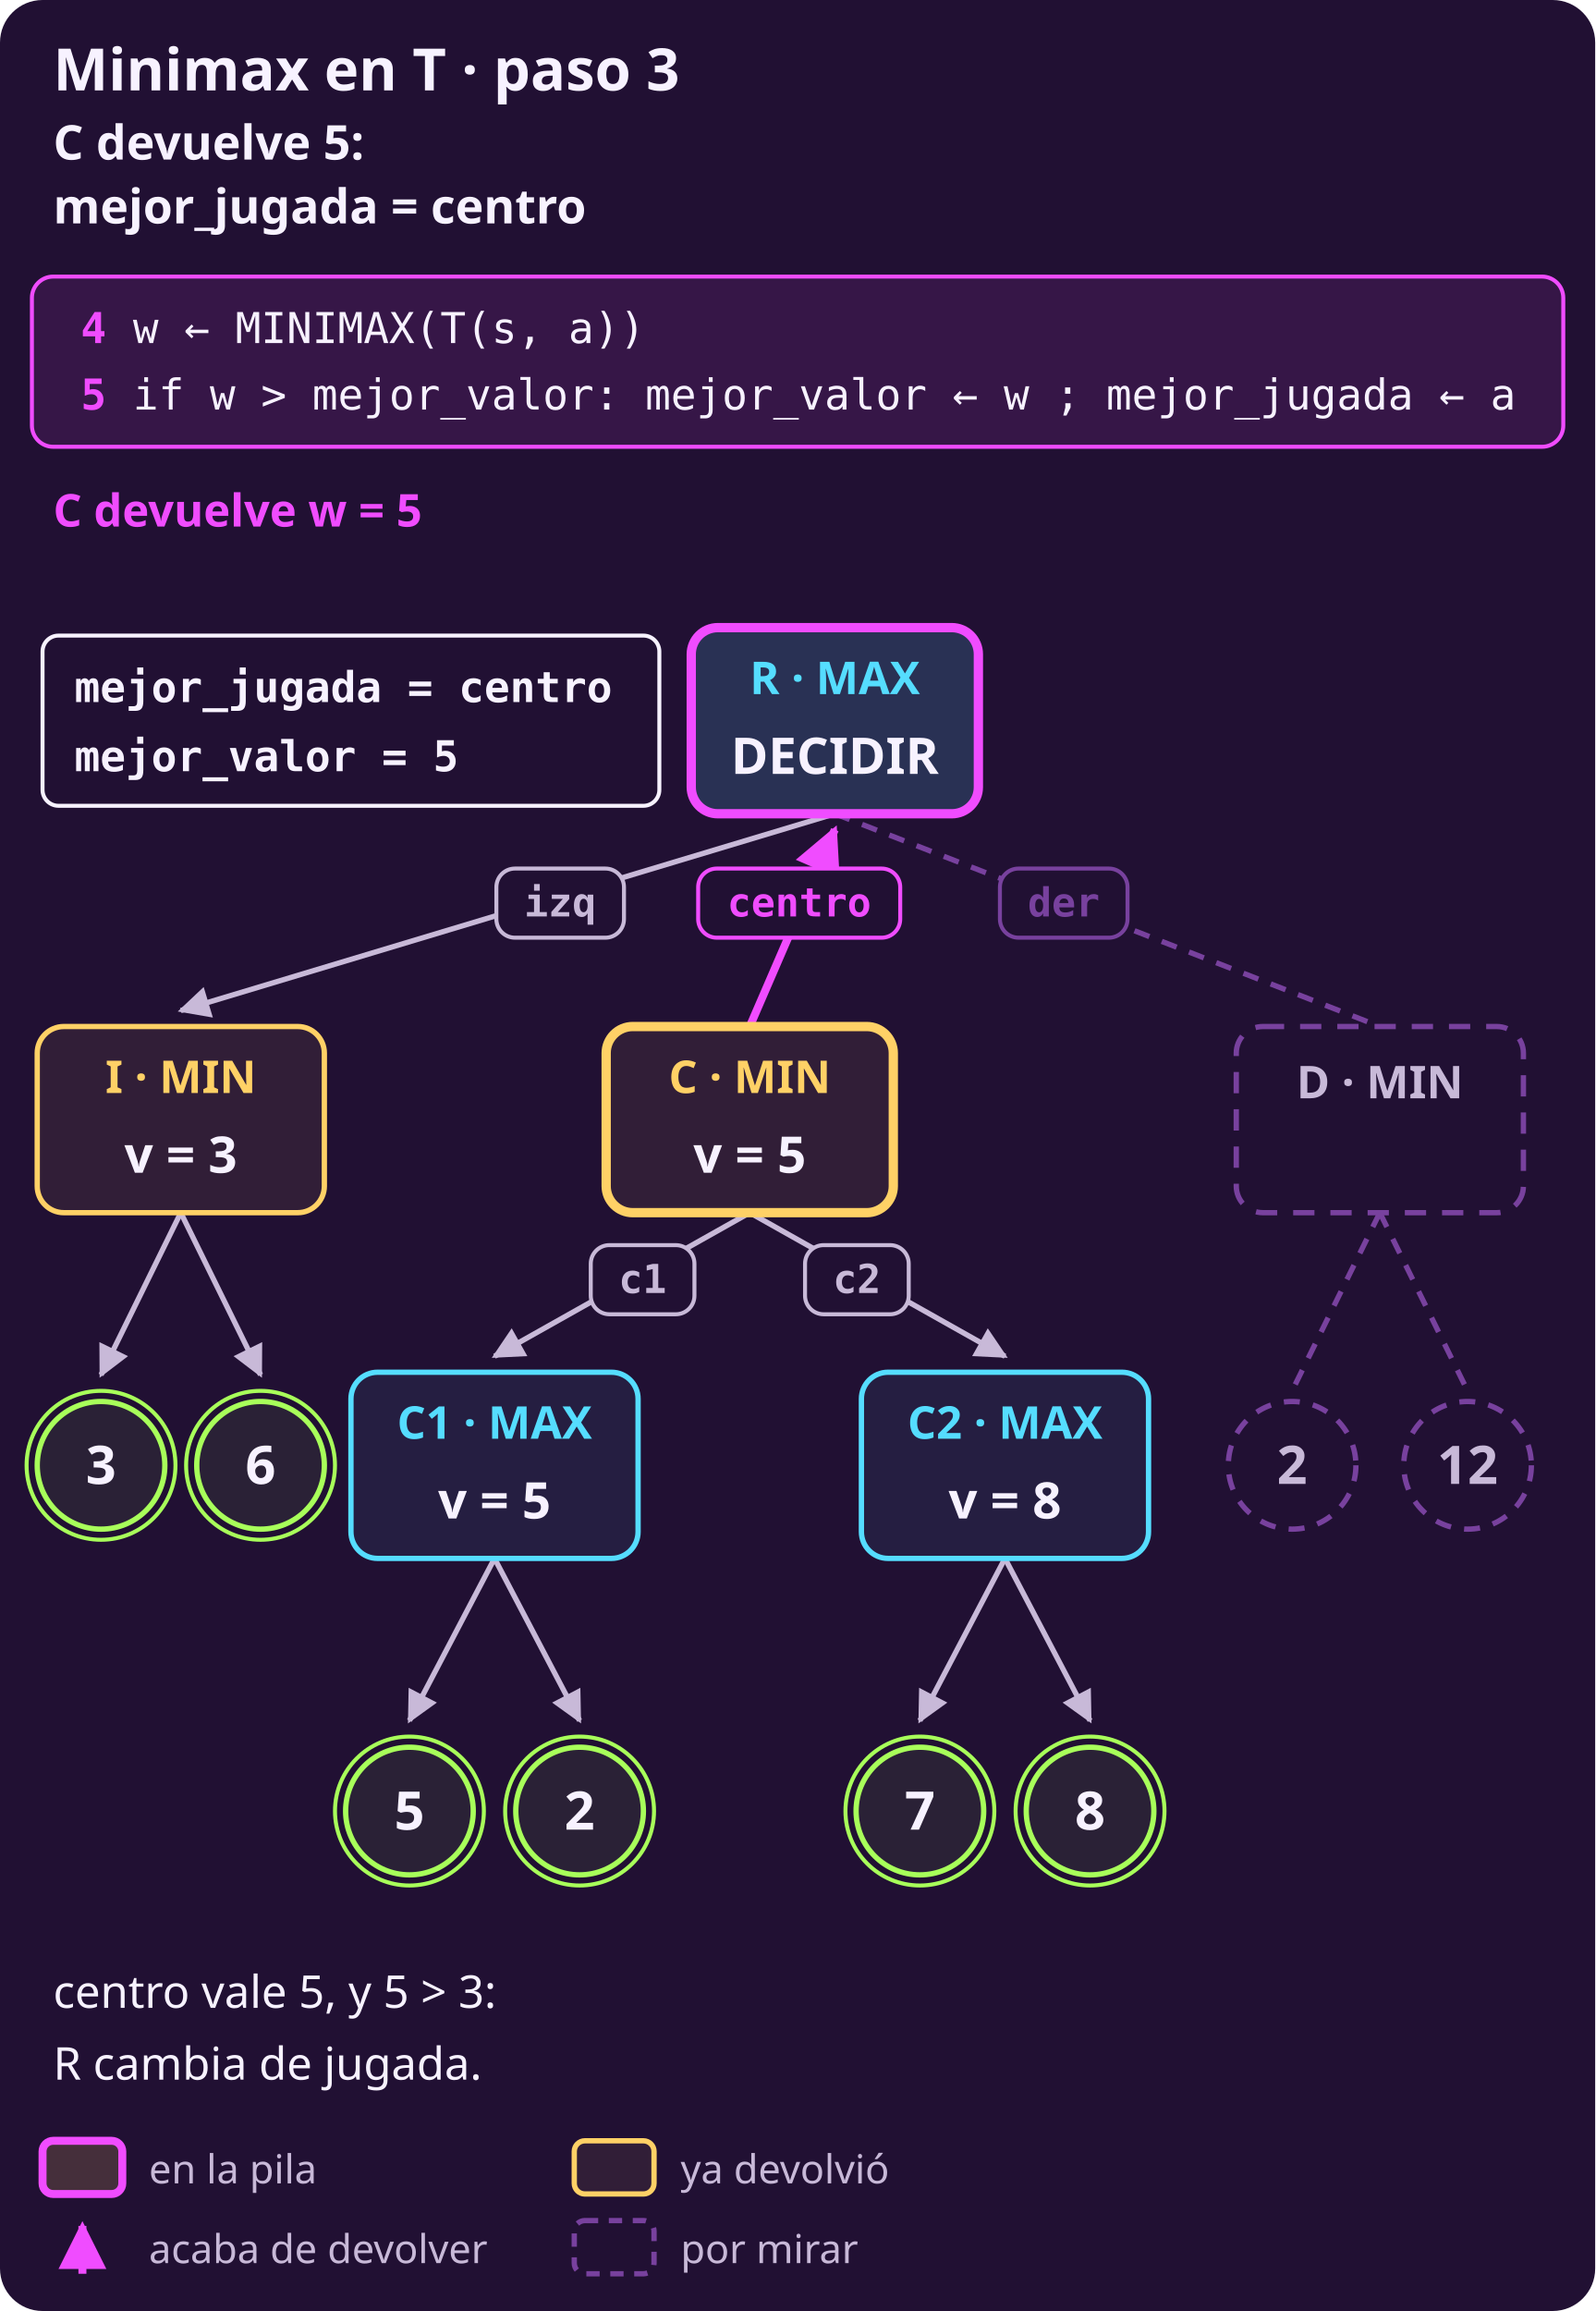
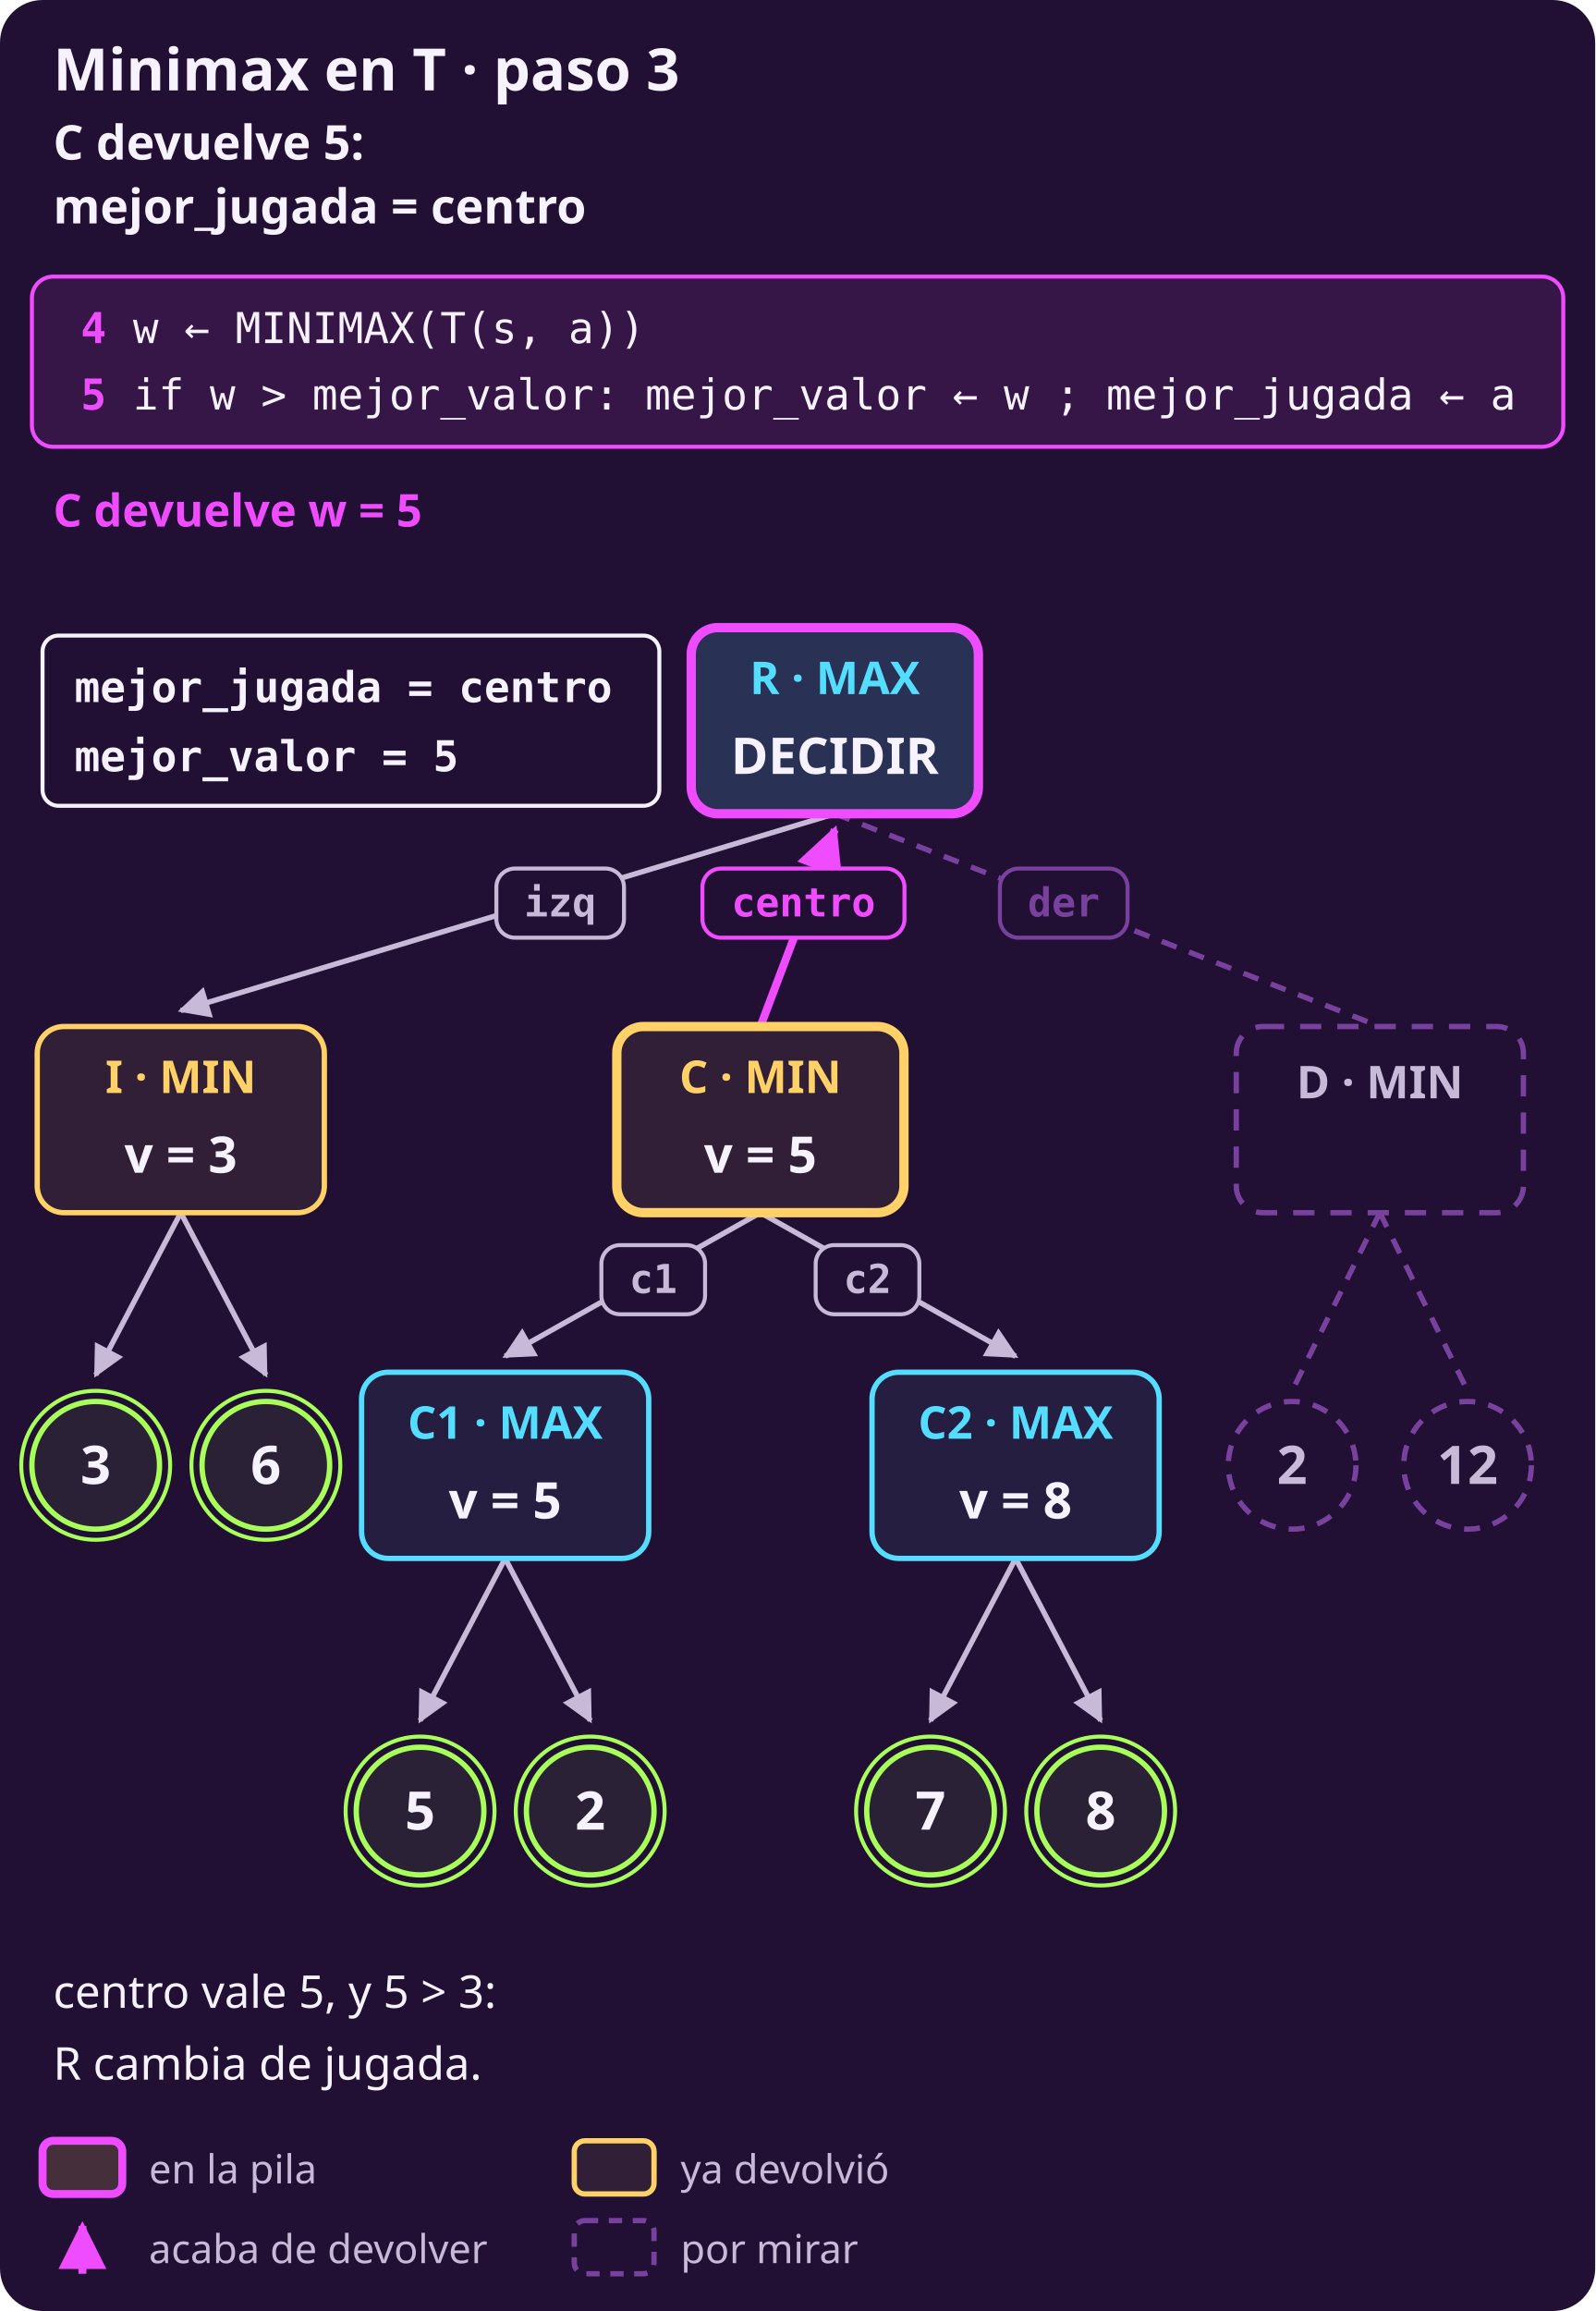
<svg xmlns="http://www.w3.org/2000/svg" width="600" height="869" viewBox="0 0 600 869" role="img" aria-label="DECIDIR-MINIMAX sobre el árbol T, paso 3 (fila 15 de la traza). Arriba, la banda del pseudocódigo: línea 4: w ← MINIMAX(T(s, a)); línea 5: if w &gt; mejor_valor: mejor_valor ← w ; mejor_jugada ← a. C devuelve w = 5. Recuadro: mejor_jugada = centro · mejor_valor = 5. En el árbol: R en la pila; I ya devolvió v = 3; C ya devolvió v = 5; C1 ya devolvió v = 5; C2 ya devolvió v = 8; D por mirar. centro vale 5, y 5 &gt; 3: R cambia de jugada.">
  <rect x="0" y="0" width="600" height="869" rx="16" fill="#211033" />
  <defs>
    <marker id="p" viewBox="0 0 10 10" refX="9" refY="5" markerWidth="6" markerHeight="6" orient="auto-start-reverse">
      <path d="M 0 0 L 10 5 L 0 10 z" fill="#f04cff" />
    </marker>
    <marker id="s" viewBox="0 0 10 10" refX="9" refY="5" markerWidth="6" markerHeight="6" orient="auto-start-reverse">
      <path d="M 0 0 L 10 5 L 0 10 z" fill="#c8b9d8" />
    </marker>
  </defs>
  <text x="20" y="34" fill="#f7f2ff" font-family="system-ui, sans-serif" font-size="22" font-weight="700" text-anchor="start">Minimax en T · paso 3</text>
  <text x="20" y="60" fill="#f7f2ff" font-family="system-ui, sans-serif" font-size="18" font-weight="700" text-anchor="start">C devuelve 5:</text>
  <text x="20" y="84" fill="#f7f2ff" font-family="system-ui, sans-serif" font-size="18" font-weight="700" text-anchor="start">mejor_jugada = centro</text>
  <rect x="12" y="104" width="576" height="64" rx="8" fill="#361647" stroke="#f04cff" stroke-width="1.5" />
  <text x="40" y="129" fill="#f04cff" font-family="ui-monospace, SFMono-Regular, Menlo, monospace" font-size="16" font-weight="700" text-anchor="end">4</text>
  <text x="50" y="129" fill="#f7f2ff" font-family="ui-monospace, SFMono-Regular, Menlo, monospace" font-size="16" font-weight="normal" text-anchor="start">w ← MINIMAX(T(s, a))</text>
  <text x="40" y="154" fill="#f04cff" font-family="ui-monospace, SFMono-Regular, Menlo, monospace" font-size="16" font-weight="700" text-anchor="end">5</text>
  <text x="50" y="154" fill="#f7f2ff" font-family="ui-monospace, SFMono-Regular, Menlo, monospace" font-size="16" font-weight="normal" text-anchor="start">if w &gt; mejor_valor: mejor_valor ← w ; mejor_jugada ← a</text>
  <text x="20" y="198" fill="#f04cff" font-family="system-ui, sans-serif" font-size="17" font-weight="700" text-anchor="start">C devuelve w = 5</text>
  <line x1="314" y1="306.0" x2="68" y2="380.0" stroke="#c8b9d8" stroke-width="2" marker-end="url(#s)" />
  <rect x="186.7" y="326.6" width="48" height="26" rx="7" fill="#211033" stroke="#c8b9d8" stroke-width="1.5" />
  <text x="210.7" y="344.6" fill="#c8b9d8" font-family="ui-monospace, SFMono-Regular, Menlo, monospace" font-size="15" font-weight="700" text-anchor="middle">izq</text>
-   <line x1="68" y1="456.0" x2="38" y2="517.0" stroke="#c8b9d8" stroke-width="2" marker-end="url(#s)" />
-   <line x1="68" y1="456.0" x2="98" y2="517.0" stroke="#c8b9d8" stroke-width="2" marker-end="url(#s)" />
-   <line x1="282" y1="386.0" x2="314" y2="312.0" stroke="#f04cff" stroke-width="3" marker-end="url(#p)" />
-   <rect x="262.6" y="326.6" width="76" height="26" rx="7" fill="#211033" stroke="#f04cff" stroke-width="1.5" />
-   <text x="300.6" y="344.6" fill="#f04cff" font-family="ui-monospace, SFMono-Regular, Menlo, monospace" font-size="15" font-weight="700" text-anchor="middle">centro</text>
-   <line x1="282" y1="456.0" x2="186" y2="510.0" stroke="#c8b9d8" stroke-width="2" marker-end="url(#s)" />
-   <rect x="222.2" y="468.2" width="39" height="26" rx="7" fill="#211033" stroke="#c8b9d8" stroke-width="1.5" />
-   <text x="241.7" y="486.2" fill="#c8b9d8" font-family="ui-monospace, SFMono-Regular, Menlo, monospace" font-size="15" font-weight="700" text-anchor="middle">c1</text>
-   <line x1="186" y1="586.0" x2="154" y2="647.0" stroke="#c8b9d8" stroke-width="2" marker-end="url(#s)" />
-   <line x1="186" y1="586.0" x2="218" y2="647.0" stroke="#c8b9d8" stroke-width="2" marker-end="url(#s)" />
-   <line x1="282" y1="456.0" x2="378" y2="510.0" stroke="#c8b9d8" stroke-width="2" marker-end="url(#s)" />
-   <rect x="302.8" y="468.2" width="39" height="26" rx="7" fill="#211033" stroke="#c8b9d8" stroke-width="1.5" />
-   <text x="322.3" y="486.2" fill="#c8b9d8" font-family="ui-monospace, SFMono-Regular, Menlo, monospace" font-size="15" font-weight="700" text-anchor="middle">c2</text>
-   <line x1="378" y1="586.0" x2="346" y2="647.0" stroke="#c8b9d8" stroke-width="2" marker-end="url(#s)" />
-   <line x1="378" y1="586.0" x2="410" y2="647.0" stroke="#c8b9d8" stroke-width="2" marker-end="url(#s)" />
+   <line x1="68" y1="456.0" x2="36" y2="517.0" stroke="#c8b9d8" stroke-width="2" marker-end="url(#s)" />
+   <line x1="68" y1="456.0" x2="100" y2="517.0" stroke="#c8b9d8" stroke-width="2" marker-end="url(#s)" />
+   <line x1="286" y1="386.0" x2="314" y2="312.0" stroke="#f04cff" stroke-width="3" marker-end="url(#p)" />
+   <rect x="264.2" y="326.6" width="76" height="26" rx="7" fill="#211033" stroke="#f04cff" stroke-width="1.5" />
+   <text x="302.2" y="344.6" fill="#f04cff" font-family="ui-monospace, SFMono-Regular, Menlo, monospace" font-size="15" font-weight="700" text-anchor="middle">centro</text>
+   <line x1="286" y1="456.0" x2="190" y2="510.0" stroke="#c8b9d8" stroke-width="2" marker-end="url(#s)" />
+   <rect x="226.2" y="468.2" width="39" height="26" rx="7" fill="#211033" stroke="#c8b9d8" stroke-width="1.5" />
+   <text x="245.7" y="486.2" fill="#c8b9d8" font-family="ui-monospace, SFMono-Regular, Menlo, monospace" font-size="15" font-weight="700" text-anchor="middle">c1</text>
+   <line x1="190" y1="586.0" x2="158" y2="647.0" stroke="#c8b9d8" stroke-width="2" marker-end="url(#s)" />
+   <line x1="190" y1="586.0" x2="222" y2="647.0" stroke="#c8b9d8" stroke-width="2" marker-end="url(#s)" />
+   <line x1="286" y1="456.0" x2="382" y2="510.0" stroke="#c8b9d8" stroke-width="2" marker-end="url(#s)" />
+   <rect x="306.8" y="468.2" width="39" height="26" rx="7" fill="#211033" stroke="#c8b9d8" stroke-width="1.5" />
+   <text x="326.3" y="486.2" fill="#c8b9d8" font-family="ui-monospace, SFMono-Regular, Menlo, monospace" font-size="15" font-weight="700" text-anchor="middle">c2</text>
+   <line x1="382" y1="586.0" x2="350" y2="647.0" stroke="#c8b9d8" stroke-width="2" marker-end="url(#s)" />
+   <line x1="382" y1="586.0" x2="414" y2="647.0" stroke="#c8b9d8" stroke-width="2" marker-end="url(#s)" />
  <line x1="314" y1="306.0" x2="519" y2="386.0" stroke="#78419e" stroke-width="2" stroke-dasharray="6 5" />
  <rect x="376.1" y="326.6" width="48" height="26" rx="7" fill="#211033" stroke="#78419e" stroke-width="1.5" />
  <text x="400.1" y="344.6" fill="#78419e" font-family="ui-monospace, SFMono-Regular, Menlo, monospace" font-size="15" font-weight="700" text-anchor="middle">der</text>
  <line x1="519" y1="456.0" x2="486" y2="523.0" stroke="#78419e" stroke-width="2" stroke-dasharray="6 5" />
  <line x1="519" y1="456.0" x2="552" y2="523.0" stroke="#78419e" stroke-width="2" stroke-dasharray="6 5" />
  <rect x="260.0" y="236.0" width="108" height="70" rx="10" fill="#293154" stroke="#f04cff" stroke-width="3.5" />
  <text x="314" y="261.0" fill="#55ddff" font-family="system-ui, sans-serif" font-size="17" font-weight="700" text-anchor="middle">R · MAX</text>
  <text x="314" y="291.0" fill="#f7f2ff" font-family="system-ui, sans-serif" font-size="19" font-weight="700" text-anchor="middle">DECIDIR</text>
  <rect x="14.0" y="386.0" width="108" height="70" rx="10" fill="#311e37" stroke="#ffd166" stroke-width="2" />
  <text x="68" y="411.0" fill="#ffd166" font-family="system-ui, sans-serif" font-size="17" font-weight="700" text-anchor="middle">I · MIN</text>
  <text x="68" y="441.0" fill="#f7f2ff" font-family="system-ui, sans-serif" font-size="19" font-weight="700" text-anchor="middle">v = 3</text>
-   <circle cx="38" cy="551.0" r="28" fill="none" stroke="#a8ff5a" stroke-width="1.5" />
-   <circle cx="38" cy="551.0" r="24" fill="#2a2136" stroke="#a8ff5a" stroke-width="2" />
-   <text x="38" y="558.0" fill="#f7f2ff" font-family="system-ui, sans-serif" font-size="20" font-weight="700" text-anchor="middle">3</text>
-   <circle cx="98" cy="551.0" r="28" fill="none" stroke="#a8ff5a" stroke-width="1.5" />
-   <circle cx="98" cy="551.0" r="24" fill="#2a2136" stroke="#a8ff5a" stroke-width="2" />
-   <text x="98" y="558.0" fill="#f7f2ff" font-family="system-ui, sans-serif" font-size="20" font-weight="700" text-anchor="middle">6</text>
-   <rect x="228.0" y="386.0" width="108" height="70" rx="10" fill="#311e37" stroke="#ffd166" stroke-width="3.5" />
-   <text x="282" y="411.0" fill="#ffd166" font-family="system-ui, sans-serif" font-size="17" font-weight="700" text-anchor="middle">C · MIN</text>
-   <text x="282" y="441.0" fill="#f7f2ff" font-family="system-ui, sans-serif" font-size="19" font-weight="700" text-anchor="middle">v = 5</text>
-   <rect x="132.0" y="516.0" width="108" height="70" rx="10" fill="#251e41" stroke="#55ddff" stroke-width="2" />
-   <text x="186" y="541.0" fill="#55ddff" font-family="system-ui, sans-serif" font-size="17" font-weight="700" text-anchor="middle">C1 · MAX</text>
-   <text x="186" y="571.0" fill="#f7f2ff" font-family="system-ui, sans-serif" font-size="19" font-weight="700" text-anchor="middle">v = 5</text>
-   <circle cx="154" cy="681.0" r="28" fill="none" stroke="#a8ff5a" stroke-width="1.5" />
-   <circle cx="154" cy="681.0" r="24" fill="#2a2136" stroke="#a8ff5a" stroke-width="2" />
-   <text x="154" y="688.0" fill="#f7f2ff" font-family="system-ui, sans-serif" font-size="20" font-weight="700" text-anchor="middle">5</text>
-   <circle cx="218" cy="681.0" r="28" fill="none" stroke="#a8ff5a" stroke-width="1.5" />
-   <circle cx="218" cy="681.0" r="24" fill="#2a2136" stroke="#a8ff5a" stroke-width="2" />
-   <text x="218" y="688.0" fill="#f7f2ff" font-family="system-ui, sans-serif" font-size="20" font-weight="700" text-anchor="middle">2</text>
-   <rect x="324.0" y="516.0" width="108" height="70" rx="10" fill="#251e41" stroke="#55ddff" stroke-width="2" />
-   <text x="378" y="541.0" fill="#55ddff" font-family="system-ui, sans-serif" font-size="17" font-weight="700" text-anchor="middle">C2 · MAX</text>
-   <text x="378" y="571.0" fill="#f7f2ff" font-family="system-ui, sans-serif" font-size="19" font-weight="700" text-anchor="middle">v = 8</text>
-   <circle cx="346" cy="681.0" r="28" fill="none" stroke="#a8ff5a" stroke-width="1.5" />
-   <circle cx="346" cy="681.0" r="24" fill="#2a2136" stroke="#a8ff5a" stroke-width="2" />
-   <text x="346" y="688.0" fill="#f7f2ff" font-family="system-ui, sans-serif" font-size="20" font-weight="700" text-anchor="middle">7</text>
-   <circle cx="410" cy="681.0" r="28" fill="none" stroke="#a8ff5a" stroke-width="1.5" />
-   <circle cx="410" cy="681.0" r="24" fill="#2a2136" stroke="#a8ff5a" stroke-width="2" />
-   <text x="410" y="688.0" fill="#f7f2ff" font-family="system-ui, sans-serif" font-size="20" font-weight="700" text-anchor="middle">8</text>
+   <circle cx="36" cy="551.0" r="28" fill="none" stroke="#a8ff5a" stroke-width="1.5" />
+   <circle cx="36" cy="551.0" r="24" fill="#2a2136" stroke="#a8ff5a" stroke-width="2" />
+   <text x="36" y="558.0" fill="#f7f2ff" font-family="system-ui, sans-serif" font-size="20" font-weight="700" text-anchor="middle">3</text>
+   <circle cx="100" cy="551.0" r="28" fill="none" stroke="#a8ff5a" stroke-width="1.5" />
+   <circle cx="100" cy="551.0" r="24" fill="#2a2136" stroke="#a8ff5a" stroke-width="2" />
+   <text x="100" y="558.0" fill="#f7f2ff" font-family="system-ui, sans-serif" font-size="20" font-weight="700" text-anchor="middle">6</text>
+   <rect x="232.0" y="386.0" width="108" height="70" rx="10" fill="#311e37" stroke="#ffd166" stroke-width="3.5" />
+   <text x="286" y="411.0" fill="#ffd166" font-family="system-ui, sans-serif" font-size="17" font-weight="700" text-anchor="middle">C · MIN</text>
+   <text x="286" y="441.0" fill="#f7f2ff" font-family="system-ui, sans-serif" font-size="19" font-weight="700" text-anchor="middle">v = 5</text>
+   <rect x="136.0" y="516.0" width="108" height="70" rx="10" fill="#251e41" stroke="#55ddff" stroke-width="2" />
+   <text x="190" y="541.0" fill="#55ddff" font-family="system-ui, sans-serif" font-size="17" font-weight="700" text-anchor="middle">C1 · MAX</text>
+   <text x="190" y="571.0" fill="#f7f2ff" font-family="system-ui, sans-serif" font-size="19" font-weight="700" text-anchor="middle">v = 5</text>
+   <circle cx="158" cy="681.0" r="28" fill="none" stroke="#a8ff5a" stroke-width="1.5" />
+   <circle cx="158" cy="681.0" r="24" fill="#2a2136" stroke="#a8ff5a" stroke-width="2" />
+   <text x="158" y="688.0" fill="#f7f2ff" font-family="system-ui, sans-serif" font-size="20" font-weight="700" text-anchor="middle">5</text>
+   <circle cx="222" cy="681.0" r="28" fill="none" stroke="#a8ff5a" stroke-width="1.5" />
+   <circle cx="222" cy="681.0" r="24" fill="#2a2136" stroke="#a8ff5a" stroke-width="2" />
+   <text x="222" y="688.0" fill="#f7f2ff" font-family="system-ui, sans-serif" font-size="20" font-weight="700" text-anchor="middle">2</text>
+   <rect x="328.0" y="516.0" width="108" height="70" rx="10" fill="#251e41" stroke="#55ddff" stroke-width="2" />
+   <text x="382" y="541.0" fill="#55ddff" font-family="system-ui, sans-serif" font-size="17" font-weight="700" text-anchor="middle">C2 · MAX</text>
+   <text x="382" y="571.0" fill="#f7f2ff" font-family="system-ui, sans-serif" font-size="19" font-weight="700" text-anchor="middle">v = 8</text>
+   <circle cx="350" cy="681.0" r="28" fill="none" stroke="#a8ff5a" stroke-width="1.5" />
+   <circle cx="350" cy="681.0" r="24" fill="#2a2136" stroke="#a8ff5a" stroke-width="2" />
+   <text x="350" y="688.0" fill="#f7f2ff" font-family="system-ui, sans-serif" font-size="20" font-weight="700" text-anchor="middle">7</text>
+   <circle cx="414" cy="681.0" r="28" fill="none" stroke="#a8ff5a" stroke-width="1.5" />
+   <circle cx="414" cy="681.0" r="24" fill="#2a2136" stroke="#a8ff5a" stroke-width="2" />
+   <text x="414" y="688.0" fill="#f7f2ff" font-family="system-ui, sans-serif" font-size="20" font-weight="700" text-anchor="middle">8</text>
  <rect x="465.0" y="386.0" width="108" height="70" rx="10" fill="#211033" stroke="#78419e" stroke-width="2" stroke-dasharray="8 6" />
  <text x="519" y="413.0" fill="#c8b9d8" font-family="system-ui, sans-serif" font-size="17" font-weight="700" text-anchor="middle">D · MIN</text>
  <circle cx="486" cy="551.0" r="24" fill="#211033" stroke="#78419e" stroke-width="2" stroke-dasharray="6 5" />
  <text x="486" y="558.0" fill="#c8b9d8" font-family="system-ui, sans-serif" font-size="20" font-weight="700" text-anchor="middle">2</text>
  <circle cx="552" cy="551.0" r="24" fill="#211033" stroke="#78419e" stroke-width="2" stroke-dasharray="6 5" />
  <text x="552" y="558.0" fill="#c8b9d8" font-family="system-ui, sans-serif" font-size="20" font-weight="700" text-anchor="middle">12</text>
  <rect x="16" y="239.0" width="232" height="64" rx="6" fill="#211033" stroke="#f7f2ff" stroke-width="1.5" />
  <text x="28" y="264.0" fill="#f7f2ff" font-family="ui-monospace, SFMono-Regular, Menlo, monospace" font-size="16" font-weight="700" text-anchor="start">mejor_jugada = centro</text>
  <text x="28" y="290.0" fill="#f7f2ff" font-family="ui-monospace, SFMono-Regular, Menlo, monospace" font-size="16" font-weight="700" text-anchor="start">mejor_valor = 5</text>
  <text x="20" y="755.0" fill="#f7f2ff" font-family="system-ui, sans-serif" font-size="17" font-weight="normal" text-anchor="start">centro vale 5, y 5 &gt; 3:</text>
  <text x="20" y="782.0" fill="#f7f2ff" font-family="system-ui, sans-serif" font-size="17" font-weight="normal" text-anchor="start">R cambia de jugada.</text>
  <rect x="16" y="805.0" width="30" height="20" rx="4" fill="#452f3b" stroke="#f04cff" stroke-width="3" />
  <text x="56" y="821.0" fill="#c8b9d8" font-family="system-ui, sans-serif" font-size="15" font-weight="normal" text-anchor="start">en la pila</text>
  <rect x="216" y="805.0" width="30" height="20" rx="4" fill="#311e37" stroke="#ffd166" stroke-width="2" />
  <text x="256" y="821.0" fill="#c8b9d8" font-family="system-ui, sans-serif" font-size="15" font-weight="normal" text-anchor="start">ya devolvió</text>
  <line x1="31" y1="855.0" x2="31" y2="837.0" stroke="#f04cff" stroke-width="3" marker-end="url(#p)" />
  <text x="56" y="851.0" fill="#c8b9d8" font-family="system-ui, sans-serif" font-size="15" font-weight="normal" text-anchor="start">acaba de devolver</text>
  <rect x="216" y="835.0" width="30" height="20" rx="4" fill="none" stroke="#78419e" stroke-width="2" stroke-dasharray="5 4" />
  <text x="256" y="851.0" fill="#c8b9d8" font-family="system-ui, sans-serif" font-size="15" font-weight="normal" text-anchor="start">por mirar</text>
</svg>
